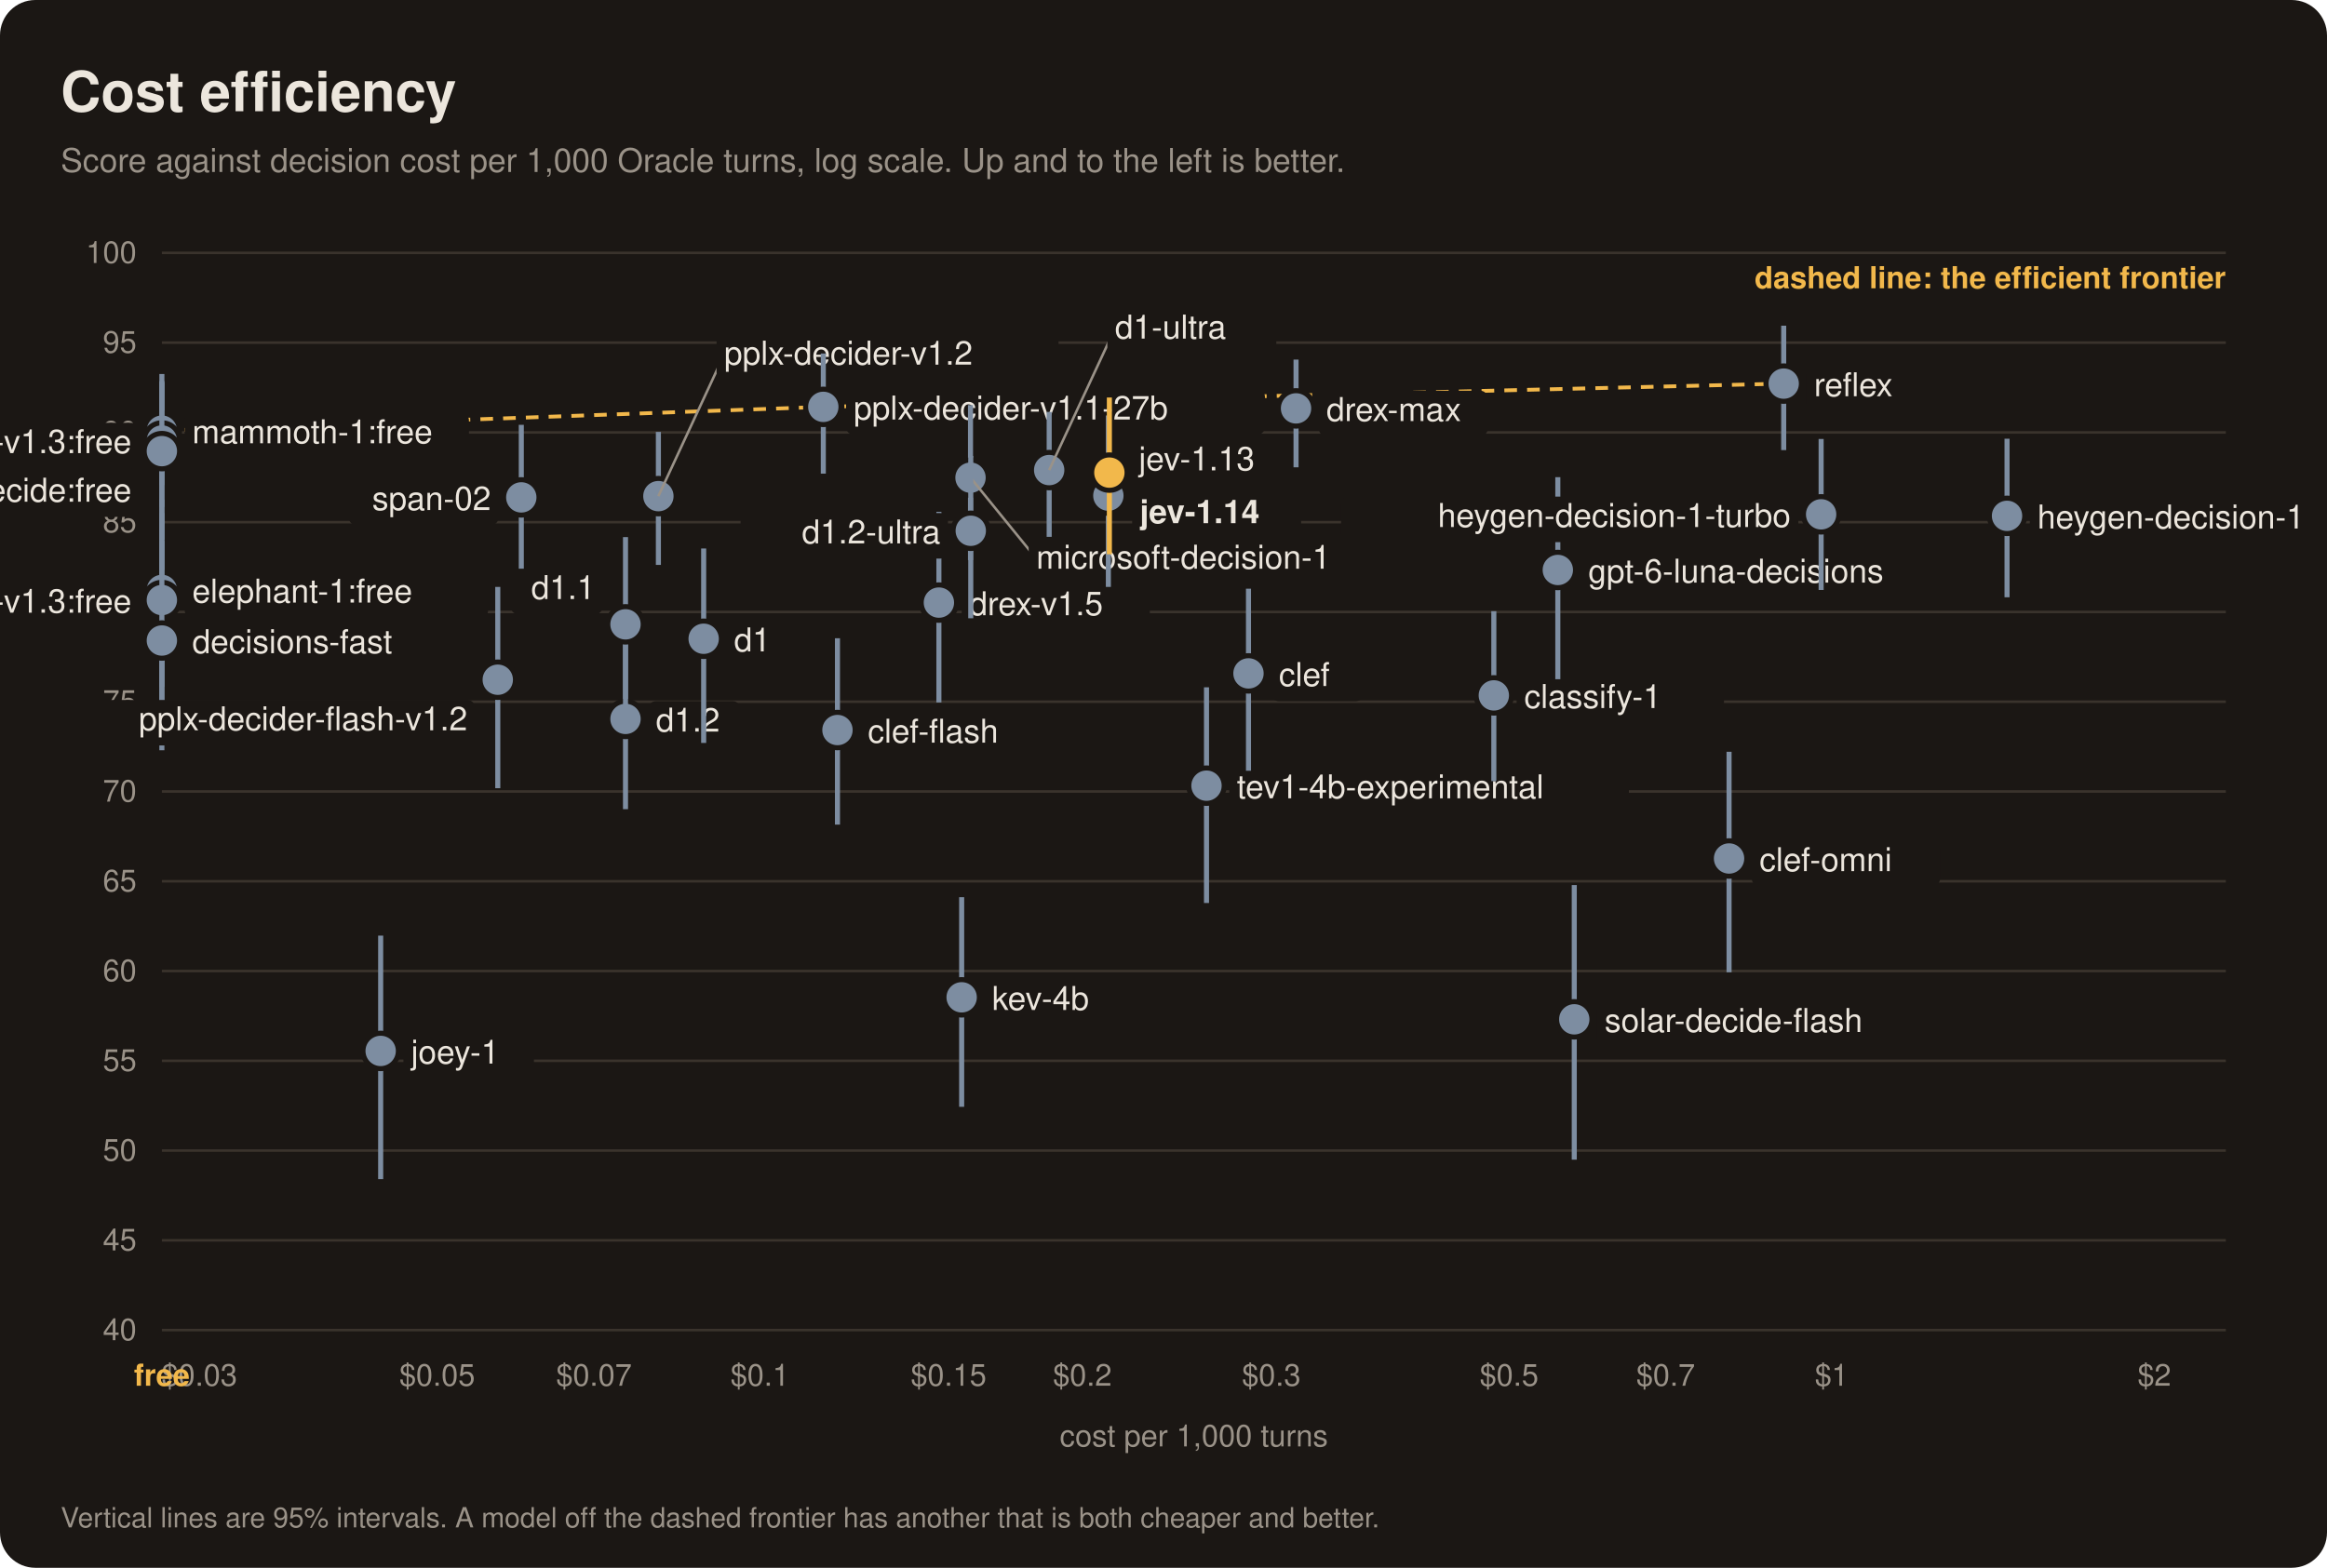
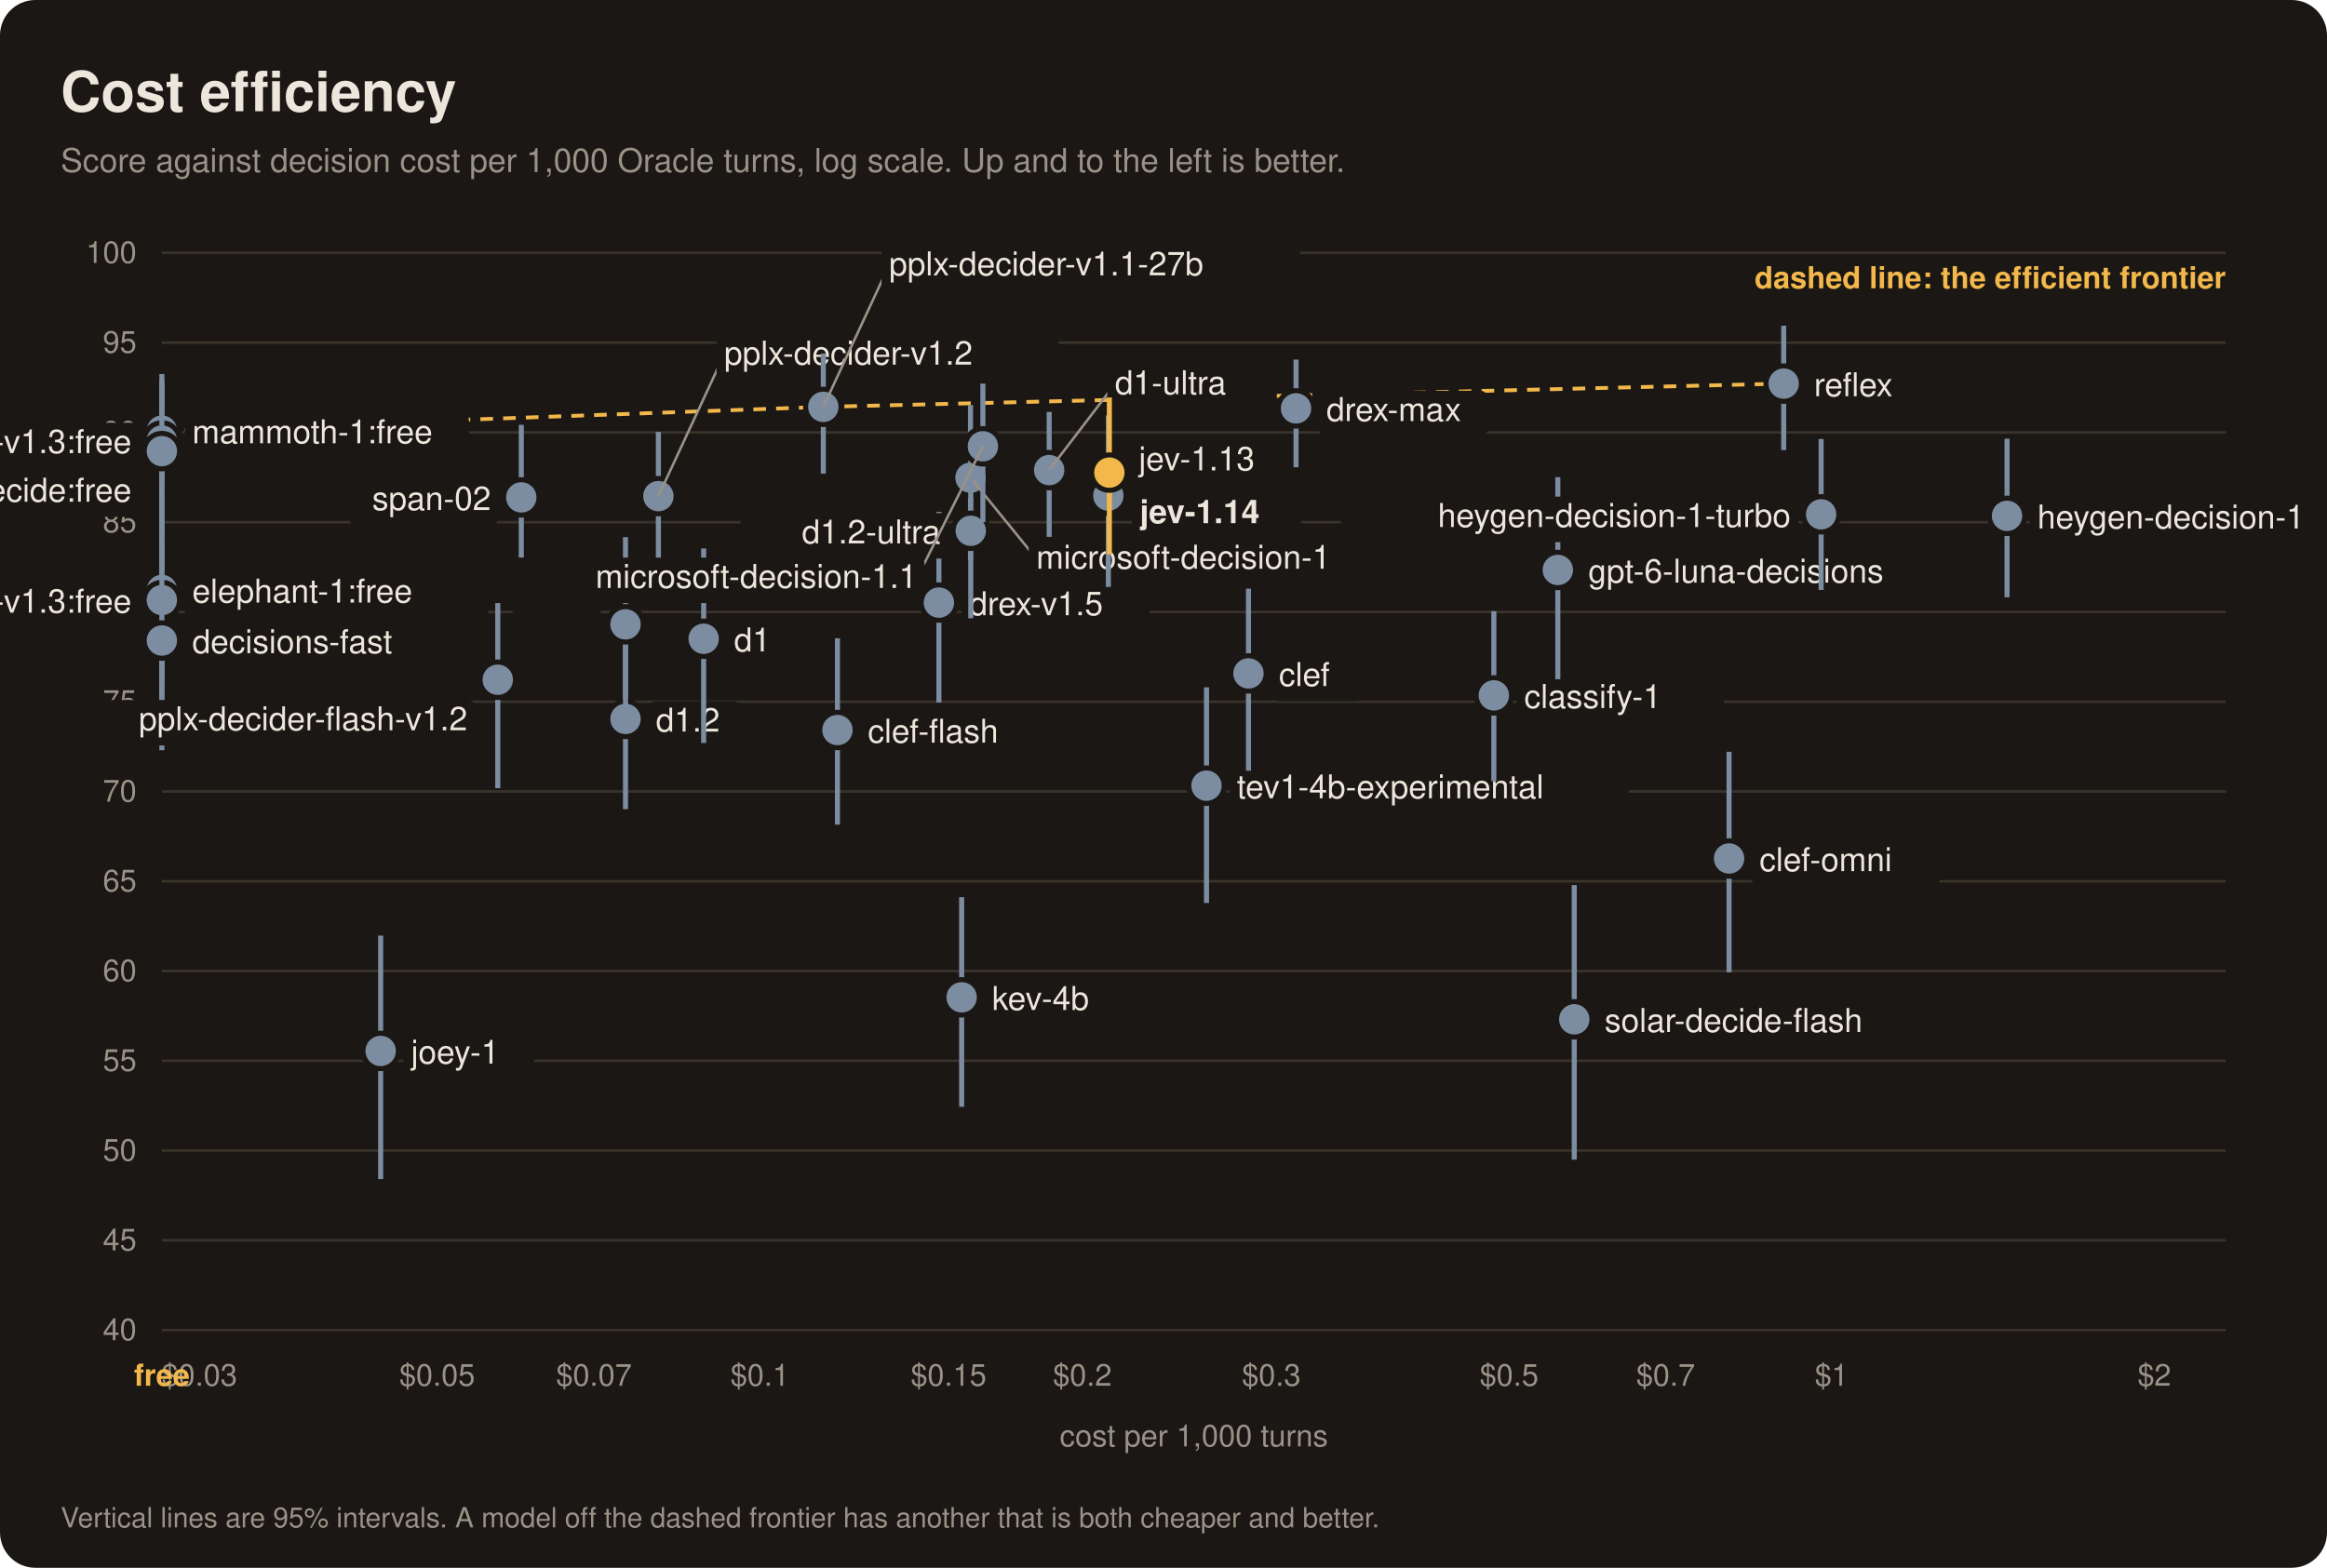
<svg xmlns="http://www.w3.org/2000/svg" viewBox="0 0 920 620" width="920" role="img" aria-label="Cost efficiency" font-family="-apple-system,BlinkMacSystemFont,'Segoe UI',Helvetica,Arial,sans-serif">
  <rect width="920" height="620" rx="14" fill="#1b1714" />
  <text x="24.0" y="44.0" font-size="22" font-weight="700" fill="#ece6dd" text-anchor="start">Cost efficiency</text>
  <text x="24.0" y="68.0" font-size="13" font-weight="400" fill="#9a9288" text-anchor="start">Score against decision cost per 1,000 Oracle turns, log scale. Up and to the left is better.</text>
  <line x1="64.0" y1="526.0" x2="880.0" y2="526.0" stroke="#3a332c" stroke-width="1.0" />
  <text x="54.0" y="530.0" font-size="12" font-weight="400" fill="#9a9288" text-anchor="end">40</text>
  <line x1="64.0" y1="490.5" x2="880.0" y2="490.5" stroke="#3a332c" stroke-width="1.0" />
  <text x="54.0" y="494.5" font-size="12" font-weight="400" fill="#9a9288" text-anchor="end">45</text>
  <line x1="64.0" y1="455.0" x2="880.0" y2="455.0" stroke="#3a332c" stroke-width="1.0" />
  <text x="54.0" y="459.0" font-size="12" font-weight="400" fill="#9a9288" text-anchor="end">50</text>
  <line x1="64.0" y1="419.5" x2="880.0" y2="419.5" stroke="#3a332c" stroke-width="1.0" />
  <text x="54.0" y="423.5" font-size="12" font-weight="400" fill="#9a9288" text-anchor="end">55</text>
  <line x1="64.0" y1="384.0" x2="880.0" y2="384.0" stroke="#3a332c" stroke-width="1.0" />
  <text x="54.0" y="388.0" font-size="12" font-weight="400" fill="#9a9288" text-anchor="end">60</text>
  <line x1="64.0" y1="348.5" x2="880.0" y2="348.5" stroke="#3a332c" stroke-width="1.0" />
  <text x="54.0" y="352.5" font-size="12" font-weight="400" fill="#9a9288" text-anchor="end">65</text>
  <line x1="64.0" y1="313.0" x2="880.0" y2="313.0" stroke="#3a332c" stroke-width="1.0" />
  <text x="54.0" y="317.0" font-size="12" font-weight="400" fill="#9a9288" text-anchor="end">70</text>
  <line x1="64.0" y1="277.5" x2="880.0" y2="277.5" stroke="#3a332c" stroke-width="1.0" />
  <text x="54.0" y="281.5" font-size="12" font-weight="400" fill="#9a9288" text-anchor="end">75</text>
  <line x1="64.0" y1="242.0" x2="880.0" y2="242.0" stroke="#3a332c" stroke-width="1.0" />
  <text x="54.0" y="246.0" font-size="12" font-weight="400" fill="#9a9288" text-anchor="end">80</text>
  <line x1="64.0" y1="206.5" x2="880.0" y2="206.5" stroke="#3a332c" stroke-width="1.0" />
  <text x="54.0" y="210.5" font-size="12" font-weight="400" fill="#9a9288" text-anchor="end">85</text>
  <line x1="64.0" y1="171.0" x2="880.0" y2="171.0" stroke="#3a332c" stroke-width="1.0" />
  <text x="54.0" y="175.0" font-size="12" font-weight="400" fill="#9a9288" text-anchor="end">90</text>
  <line x1="64.0" y1="135.5" x2="880.0" y2="135.5" stroke="#3a332c" stroke-width="1.0" />
  <text x="54.0" y="139.5" font-size="12" font-weight="400" fill="#9a9288" text-anchor="end">95</text>
  <line x1="64.0" y1="100.0" x2="880.0" y2="100.0" stroke="#3a332c" stroke-width="1.0" />
  <text x="54.0" y="104.0" font-size="12" font-weight="400" fill="#9a9288" text-anchor="end">100</text>
  <text x="78.8" y="548.0" font-size="12" font-weight="400" fill="#9a9288" text-anchor="middle">$0.03</text>
  <text x="172.8" y="548.0" font-size="12" font-weight="400" fill="#9a9288" text-anchor="middle">$0.05</text>
  <text x="234.8" y="548.0" font-size="12" font-weight="400" fill="#9a9288" text-anchor="middle">$0.07</text>
  <text x="300.4" y="548.0" font-size="12" font-weight="400" fill="#9a9288" text-anchor="middle">$0.1</text>
  <text x="375.0" y="548.0" font-size="12" font-weight="400" fill="#9a9288" text-anchor="middle">$0.15</text>
  <text x="427.9" y="548.0" font-size="12" font-weight="400" fill="#9a9288" text-anchor="middle">$0.2</text>
  <text x="502.6" y="548.0" font-size="12" font-weight="400" fill="#9a9288" text-anchor="middle">$0.3</text>
  <text x="596.6" y="548.0" font-size="12" font-weight="400" fill="#9a9288" text-anchor="middle">$0.5</text>
  <text x="658.5" y="548.0" font-size="12" font-weight="400" fill="#9a9288" text-anchor="middle">$0.7</text>
  <text x="724.1" y="548.0" font-size="12" font-weight="400" fill="#9a9288" text-anchor="middle">$1</text>
  <text x="851.7" y="548.0" font-size="12" font-weight="400" fill="#9a9288" text-anchor="middle">$2</text>
  <text x="472.0" y="572.0" font-size="12" font-weight="400" fill="#9a9288" text-anchor="middle">cost per 1,000 turns</text>
  <text x="64.0" y="548.0" font-size="12" font-weight="600" fill="#f2b84b" text-anchor="middle">free</text>
  <polyline points="64.0,170.3 325.5,160.9 705.2,151.7" fill="none" stroke="#f2b84b" stroke-width="1.5" stroke-dasharray="5 4" />
  <text x="880.0" y="114.0" font-size="12" font-weight="600" fill="#f2b84b" text-anchor="end">dashed line: the efficient frontier</text>
  <line x1="64.0" y1="191.8" x2="64.0" y2="150.7" stroke="#7d8da1" stroke-width="2.0" />
  <circle cx="64.0" cy="170.3" r="7" fill="#7d8da1" stroke="#1b1714" stroke-width="2" />
  <rect x="73.0" y="163.3" width="112.4" height="18.0" rx="3.0" fill="#1b1714" />
  <text x="76.0" y="175.3" font-size="13" font-weight="500" fill="#ece6dd" text-anchor="start">mammoth-1:free</text>
  <line x1="64.0" y1="200.5" x2="64.0" y2="151.3" stroke="#7d8da1" stroke-width="2.0" />
  <circle cx="64.0" cy="174.2" r="7" fill="#7d8da1" stroke="#1b1714" stroke-width="2" />
  <rect x="-118.2" y="167.2" width="173.2" height="18.0" rx="3.0" fill="#1b1714" />
  <text x="52.0" y="179.2" font-size="13" font-weight="500" fill="#ece6dd" text-anchor="end">pplx-decider-v1.3:free</text>
  <line x1="64.0" y1="213.4" x2="64.0" y2="147.9" stroke="#7d8da1" stroke-width="2.0" />
  <circle cx="64.0" cy="178.4" r="7" fill="#7d8da1" stroke="#1b1714" stroke-width="2" />
  <rect x="-95.4" y="186.4" width="150.4" height="18.0" rx="3.0" fill="#1b1714" />
  <text x="52.0" y="198.4" font-size="13" font-weight="500" fill="#ece6dd" text-anchor="end">mercury-decide:free</text>
  <line x1="64.0" y1="271.6" x2="64.0" y2="197.6" stroke="#7d8da1" stroke-width="2.0" />
  <circle cx="64.0" cy="233.3" r="7" fill="#7d8da1" stroke="#1b1714" stroke-width="2" />
  <rect x="73.0" y="226.3" width="120.0" height="18.0" rx="3.0" fill="#1b1714" />
  <text x="76.0" y="238.3" font-size="13" font-weight="500" fill="#ece6dd" text-anchor="start">elephant-1:free</text>
  <line x1="64.0" y1="277.1" x2="64.0" y2="202.9" stroke="#7d8da1" stroke-width="2.0" />
  <circle cx="64.0" cy="237.3" r="7" fill="#7d8da1" stroke="#1b1714" stroke-width="2" />
  <rect x="-163.8" y="230.3" width="218.8" height="18.0" rx="3.0" fill="#1b1714" />
  <text x="52.0" y="242.3" font-size="13" font-weight="500" fill="#ece6dd" text-anchor="end">pplx-decider-flash-v1.3:free</text>
  <line x1="64.0" y1="296.7" x2="64.0" y2="213.9" stroke="#7d8da1" stroke-width="2.0" />
  <circle cx="64.0" cy="253.3" r="7" fill="#7d8da1" stroke="#1b1714" stroke-width="2" />
  <rect x="73.0" y="246.3" width="112.4" height="18.0" rx="3.0" fill="#1b1714" />
  <text x="76.0" y="258.3" font-size="13" font-weight="500" fill="#ece6dd" text-anchor="start">decisions-fast</text>
  <line x1="150.5" y1="466.3" x2="150.5" y2="370.0" stroke="#7d8da1" stroke-width="2.0" />
  <circle cx="150.5" cy="415.6" r="7" fill="#7d8da1" stroke="#1b1714" stroke-width="2" />
  <rect x="159.5" y="408.6" width="51.6" height="18.0" rx="3.0" fill="#1b1714" />
  <text x="162.5" y="420.6" font-size="13" font-weight="500" fill="#ece6dd" text-anchor="start">joey-1</text>
  <line x1="196.8" y1="311.7" x2="196.8" y2="232.1" stroke="#7d8da1" stroke-width="2.0" />
  <circle cx="196.8" cy="268.8" r="7" fill="#7d8da1" stroke="#1b1714" stroke-width="2" />
  <rect x="7.0" y="276.8" width="180.8" height="18.0" rx="3.0" fill="#1b1714" />
  <text x="184.8" y="288.8" font-size="13" font-weight="500" fill="#ece6dd" text-anchor="end">pplx-decider-flash-v1.2</text>
  <line x1="206.1" y1="231.1" x2="206.1" y2="168.0" stroke="#7d8da1" stroke-width="2.0" />
  <circle cx="206.1" cy="196.7" r="7" fill="#7d8da1" stroke="#1b1714" stroke-width="2" />
  <rect x="137.9" y="189.7" width="59.2" height="18.0" rx="3.0" fill="#1b1714" />
  <text x="194.1" y="201.7" font-size="13" font-weight="500" fill="#ece6dd" text-anchor="end">span-02</text>
  <line x1="247.3" y1="320.0" x2="247.3" y2="250.6" stroke="#7d8da1" stroke-width="2.0" />
  <circle cx="247.3" cy="284.3" r="7" fill="#7d8da1" stroke="#1b1714" stroke-width="2" />
  <rect x="256.3" y="277.3" width="36.4" height="18.0" rx="3.0" fill="#1b1714" />
  <text x="259.3" y="289.3" font-size="13" font-weight="500" fill="#ece6dd" text-anchor="start">d1.2</text>
  <line x1="247.3" y1="284.7" x2="247.3" y2="212.4" stroke="#7d8da1" stroke-width="2.0" />
  <circle cx="247.3" cy="246.9" r="7" fill="#7d8da1" stroke="#1b1714" stroke-width="2" />
  <rect x="201.9" y="224.9" width="36.4" height="18.0" rx="3.0" fill="#1b1714" />
  <text x="235.3" y="236.9" font-size="13" font-weight="500" fill="#ece6dd" text-anchor="end">d1.1</text>
  <line x1="260.3" y1="223.4" x2="260.3" y2="170.8" stroke="#7d8da1" stroke-width="2.0" />
  <circle cx="260.3" cy="196.2" r="7" fill="#7d8da1" stroke="#1b1714" stroke-width="2" />
  <line x1="260.3" y1="196.2" x2="286.3" y2="140.2" stroke="#9a9288" stroke-width="1.0" />
  <rect x="283.3" y="132.2" width="135.2" height="18.0" rx="3.0" fill="#1b1714" />
  <text x="286.3" y="144.2" font-size="13" font-weight="500" fill="#ece6dd" text-anchor="start">pplx-decider-v1.2</text>
  <line x1="278.2" y1="293.8" x2="278.2" y2="216.9" stroke="#7d8da1" stroke-width="2.0" />
  <circle cx="278.2" cy="252.6" r="7" fill="#7d8da1" stroke="#1b1714" stroke-width="2" />
  <rect x="287.2" y="245.6" width="21.2" height="18.0" rx="3.0" fill="#1b1714" />
  <text x="290.2" y="257.6" font-size="13" font-weight="500" fill="#ece6dd" text-anchor="start">d1</text>
  <line x1="325.5" y1="187.3" x2="325.5" y2="139.8" stroke="#7d8da1" stroke-width="2.0" />
  <circle cx="325.5" cy="160.9" r="7" fill="#7d8da1" stroke="#1b1714" stroke-width="2" />
-   <rect x="334.5" y="153.9" width="165.6" height="18.0" rx="3.0" fill="#1b1714" />
-   <text x="337.5" y="165.9" font-size="13" font-weight="500" fill="#ece6dd" text-anchor="start">pplx-decider-v1.1-27b</text>
+   <line x1="325.5" y1="160.9" x2="351.5" y2="104.9" stroke="#9a9288" stroke-width="1.0" />
+   <rect x="348.5" y="96.9" width="165.6" height="18.0" rx="3.0" fill="#1b1714" />
+   <text x="351.5" y="108.9" font-size="13" font-weight="500" fill="#ece6dd" text-anchor="start">pplx-decider-v1.1-27b</text>
  <line x1="331.1" y1="326.1" x2="331.1" y2="252.4" stroke="#7d8da1" stroke-width="2.0" />
  <circle cx="331.1" cy="288.7" r="7" fill="#7d8da1" stroke="#1b1714" stroke-width="2" />
  <rect x="340.1" y="281.7" width="82.0" height="18.0" rx="3.0" fill="#1b1714" />
  <text x="343.1" y="293.7" font-size="13" font-weight="500" fill="#ece6dd" text-anchor="start">clef-flash</text>
  <line x1="371.2" y1="277.8" x2="371.2" y2="202.4" stroke="#7d8da1" stroke-width="2.0" />
  <circle cx="371.2" cy="238.3" r="7" fill="#7d8da1" stroke="#1b1714" stroke-width="2" />
  <rect x="380.2" y="231.3" width="74.4" height="18.0" rx="3.0" fill="#1b1714" />
  <text x="383.2" y="243.3" font-size="13" font-weight="500" fill="#ece6dd" text-anchor="start">drex-v1.5</text>
  <line x1="380.2" y1="437.7" x2="380.2" y2="354.8" stroke="#7d8da1" stroke-width="2.0" />
  <circle cx="380.2" cy="394.4" r="7" fill="#7d8da1" stroke="#1b1714" stroke-width="2" />
  <rect x="389.2" y="387.4" width="51.6" height="18.0" rx="3.0" fill="#1b1714" />
  <text x="392.2" y="399.4" font-size="13" font-weight="500" fill="#ece6dd" text-anchor="start">kev-4b</text>
  <line x1="383.7" y1="221.5" x2="383.7" y2="160.2" stroke="#7d8da1" stroke-width="2.0" />
  <circle cx="383.7" cy="188.9" r="7" fill="#7d8da1" stroke="#1b1714" stroke-width="2" />
  <line x1="383.7" y1="188.9" x2="409.7" y2="220.9" stroke="#9a9288" stroke-width="1.0" />
  <rect x="406.7" y="212.9" width="158.0" height="18.0" rx="3.0" fill="#1b1714" />
  <text x="409.7" y="224.9" font-size="13" font-weight="500" fill="#ece6dd" text-anchor="start">microsoft-decision-1</text>
  <line x1="383.8" y1="244.5" x2="383.8" y2="180.3" stroke="#7d8da1" stroke-width="2.0" />
  <circle cx="383.8" cy="209.9" r="7" fill="#7d8da1" stroke="#1b1714" stroke-width="2" />
  <rect x="292.8" y="202.9" width="82.0" height="18.0" rx="3.0" fill="#1b1714" />
  <text x="371.8" y="214.9" font-size="13" font-weight="500" fill="#ece6dd" text-anchor="end">d1.2-ultra</text>
+   <line x1="388.6" y1="206.5" x2="388.6" y2="151.7" stroke="#7d8da1" stroke-width="2.0" />
+   <circle cx="388.6" cy="176.5" r="7" fill="#7d8da1" stroke="#1b1714" stroke-width="2" />
+   <line x1="388.6" y1="176.5" x2="362.6" y2="228.5" stroke="#9a9288" stroke-width="1.0" />
+   <rect x="192.4" y="220.5" width="173.2" height="18.0" rx="3.0" fill="#1b1714" />
+   <text x="362.6" y="232.5" font-size="13" font-weight="500" fill="#ece6dd" text-anchor="end">microsoft-decision-1.1</text>
  <line x1="414.8" y1="212.3" x2="414.8" y2="162.9" stroke="#7d8da1" stroke-width="2.0" />
  <circle cx="414.8" cy="185.9" r="7" fill="#7d8da1" stroke="#1b1714" stroke-width="2" />
-   <line x1="414.8" y1="185.9" x2="440.8" y2="129.9" stroke="#9a9288" stroke-width="1.0" />
-   <rect x="437.8" y="121.9" width="66.8" height="18.0" rx="3.0" fill="#1b1714" />
-   <text x="440.8" y="133.9" font-size="13" font-weight="500" fill="#ece6dd" text-anchor="start">d1-ultra</text>
+   <line x1="414.8" y1="185.9" x2="440.8" y2="151.9" stroke="#9a9288" stroke-width="1.0" />
+   <rect x="437.8" y="143.9" width="66.8" height="18.0" rx="3.0" fill="#1b1714" />
+   <text x="440.8" y="155.9" font-size="13" font-weight="500" fill="#ece6dd" text-anchor="start">d1-ultra</text>
  <line x1="438.2" y1="232.1" x2="438.2" y2="164.3" stroke="#7d8da1" stroke-width="2.0" />
  <circle cx="438.2" cy="196.0" r="7" fill="#7d8da1" stroke="#1b1714" stroke-width="2" />
  <rect x="447.2" y="174.0" width="66.8" height="18.0" rx="3.0" fill="#1b1714" />
  <text x="450.2" y="186.0" font-size="13" font-weight="500" fill="#ece6dd" text-anchor="start">jev-1.13</text>
  <line x1="438.6" y1="219.2" x2="438.6" y2="157.2" stroke="#f2b84b" stroke-width="2.0" />
  <circle cx="438.6" cy="186.9" r="7" fill="#f2b84b" stroke="#1b1714" stroke-width="2" />
  <rect x="447.6" y="194.9" width="66.8" height="18.0" rx="3.0" fill="#1b1714" />
  <text x="450.6" y="206.9" font-size="13" font-weight="700" fill="#ece6dd" text-anchor="start">jev-1.14</text>
  <line x1="477.0" y1="357.1" x2="477.0" y2="271.8" stroke="#7d8da1" stroke-width="2.0" />
  <circle cx="477.0" cy="310.7" r="7" fill="#7d8da1" stroke="#1b1714" stroke-width="2" />
  <rect x="486.0" y="303.7" width="158.0" height="18.0" rx="3.0" fill="#1b1714" />
  <text x="489.0" y="315.7" font-size="13" font-weight="500" fill="#ece6dd" text-anchor="start">tev1-4b-experimental</text>
  <line x1="493.6" y1="304.8" x2="493.6" y2="232.8" stroke="#7d8da1" stroke-width="2.0" />
  <circle cx="493.6" cy="266.3" r="7" fill="#7d8da1" stroke="#1b1714" stroke-width="2" />
  <rect x="502.6" y="259.3" width="36.4" height="18.0" rx="3.0" fill="#1b1714" />
  <text x="505.6" y="271.3" font-size="13" font-weight="500" fill="#ece6dd" text-anchor="start">clef</text>
  <line x1="512.4" y1="184.8" x2="512.4" y2="142.2" stroke="#7d8da1" stroke-width="2.0" />
  <circle cx="512.4" cy="161.5" r="7" fill="#7d8da1" stroke="#1b1714" stroke-width="2" />
  <rect x="521.4" y="154.5" width="66.8" height="18.0" rx="3.0" fill="#1b1714" />
  <text x="524.4" y="166.5" font-size="13" font-weight="500" fill="#ece6dd" text-anchor="start">drex-max</text>
  <line x1="590.6" y1="308.9" x2="590.6" y2="241.7" stroke="#7d8da1" stroke-width="2.0" />
  <circle cx="590.6" cy="275.0" r="7" fill="#7d8da1" stroke="#1b1714" stroke-width="2" />
  <rect x="599.6" y="268.0" width="82.0" height="18.0" rx="3.0" fill="#1b1714" />
  <text x="602.6" y="280.0" font-size="13" font-weight="500" fill="#ece6dd" text-anchor="start">classify-1</text>
  <line x1="615.9" y1="268.6" x2="615.9" y2="188.7" stroke="#7d8da1" stroke-width="2.0" />
  <circle cx="615.9" cy="225.4" r="7" fill="#7d8da1" stroke="#1b1714" stroke-width="2" />
  <rect x="624.9" y="218.4" width="158.0" height="18.0" rx="3.0" fill="#1b1714" />
  <text x="627.9" y="230.4" font-size="13" font-weight="500" fill="#ece6dd" text-anchor="start">gpt-6-luna-decisions</text>
  <line x1="622.4" y1="458.6" x2="622.4" y2="350.0" stroke="#7d8da1" stroke-width="2.0" />
  <circle cx="622.4" cy="403.1" r="7" fill="#7d8da1" stroke="#1b1714" stroke-width="2" />
  <rect x="631.4" y="396.1" width="142.8" height="18.0" rx="3.0" fill="#1b1714" />
  <text x="634.4" y="408.1" font-size="13" font-weight="500" fill="#ece6dd" text-anchor="start">solar-decide-flash</text>
  <line x1="683.6" y1="384.5" x2="683.6" y2="297.3" stroke="#7d8da1" stroke-width="2.0" />
  <circle cx="683.6" cy="339.5" r="7" fill="#7d8da1" stroke="#1b1714" stroke-width="2" />
  <rect x="692.6" y="332.5" width="74.4" height="18.0" rx="3.0" fill="#1b1714" />
  <text x="695.6" y="344.5" font-size="13" font-weight="500" fill="#ece6dd" text-anchor="start">clef-omni</text>
  <line x1="705.2" y1="178.0" x2="705.2" y2="128.8" stroke="#7d8da1" stroke-width="2.0" />
  <circle cx="705.2" cy="151.7" r="7" fill="#7d8da1" stroke="#1b1714" stroke-width="2" />
  <rect x="714.2" y="144.7" width="51.6" height="18.0" rx="3.0" fill="#1b1714" />
  <text x="717.2" y="156.7" font-size="13" font-weight="500" fill="#ece6dd" text-anchor="start">reflex</text>
  <line x1="720.0" y1="233.3" x2="720.0" y2="173.6" stroke="#7d8da1" stroke-width="2.0" />
  <circle cx="720.0" cy="203.4" r="7" fill="#7d8da1" stroke="#1b1714" stroke-width="2" />
  <rect x="530.2" y="196.4" width="180.8" height="18.0" rx="3.0" fill="#1b1714" />
  <text x="708.0" y="208.4" font-size="13" font-weight="500" fill="#ece6dd" text-anchor="end">heygen-decision-1-turbo</text>
  <line x1="793.5" y1="236.2" x2="793.5" y2="173.5" stroke="#7d8da1" stroke-width="2.0" />
  <circle cx="793.5" cy="204.0" r="7" fill="#7d8da1" stroke="#1b1714" stroke-width="2" />
  <rect x="802.5" y="197.0" width="135.2" height="18.0" rx="3.0" fill="#1b1714" />
  <text x="805.5" y="209.0" font-size="13" font-weight="500" fill="#ece6dd" text-anchor="start">heygen-decision-1</text>
  <text x="24.0" y="604.0" font-size="11" font-weight="400" fill="#9a9288" text-anchor="start">Vertical lines are 95% intervals. A model off the dashed frontier has another that is both cheaper and better.</text>
</svg>
